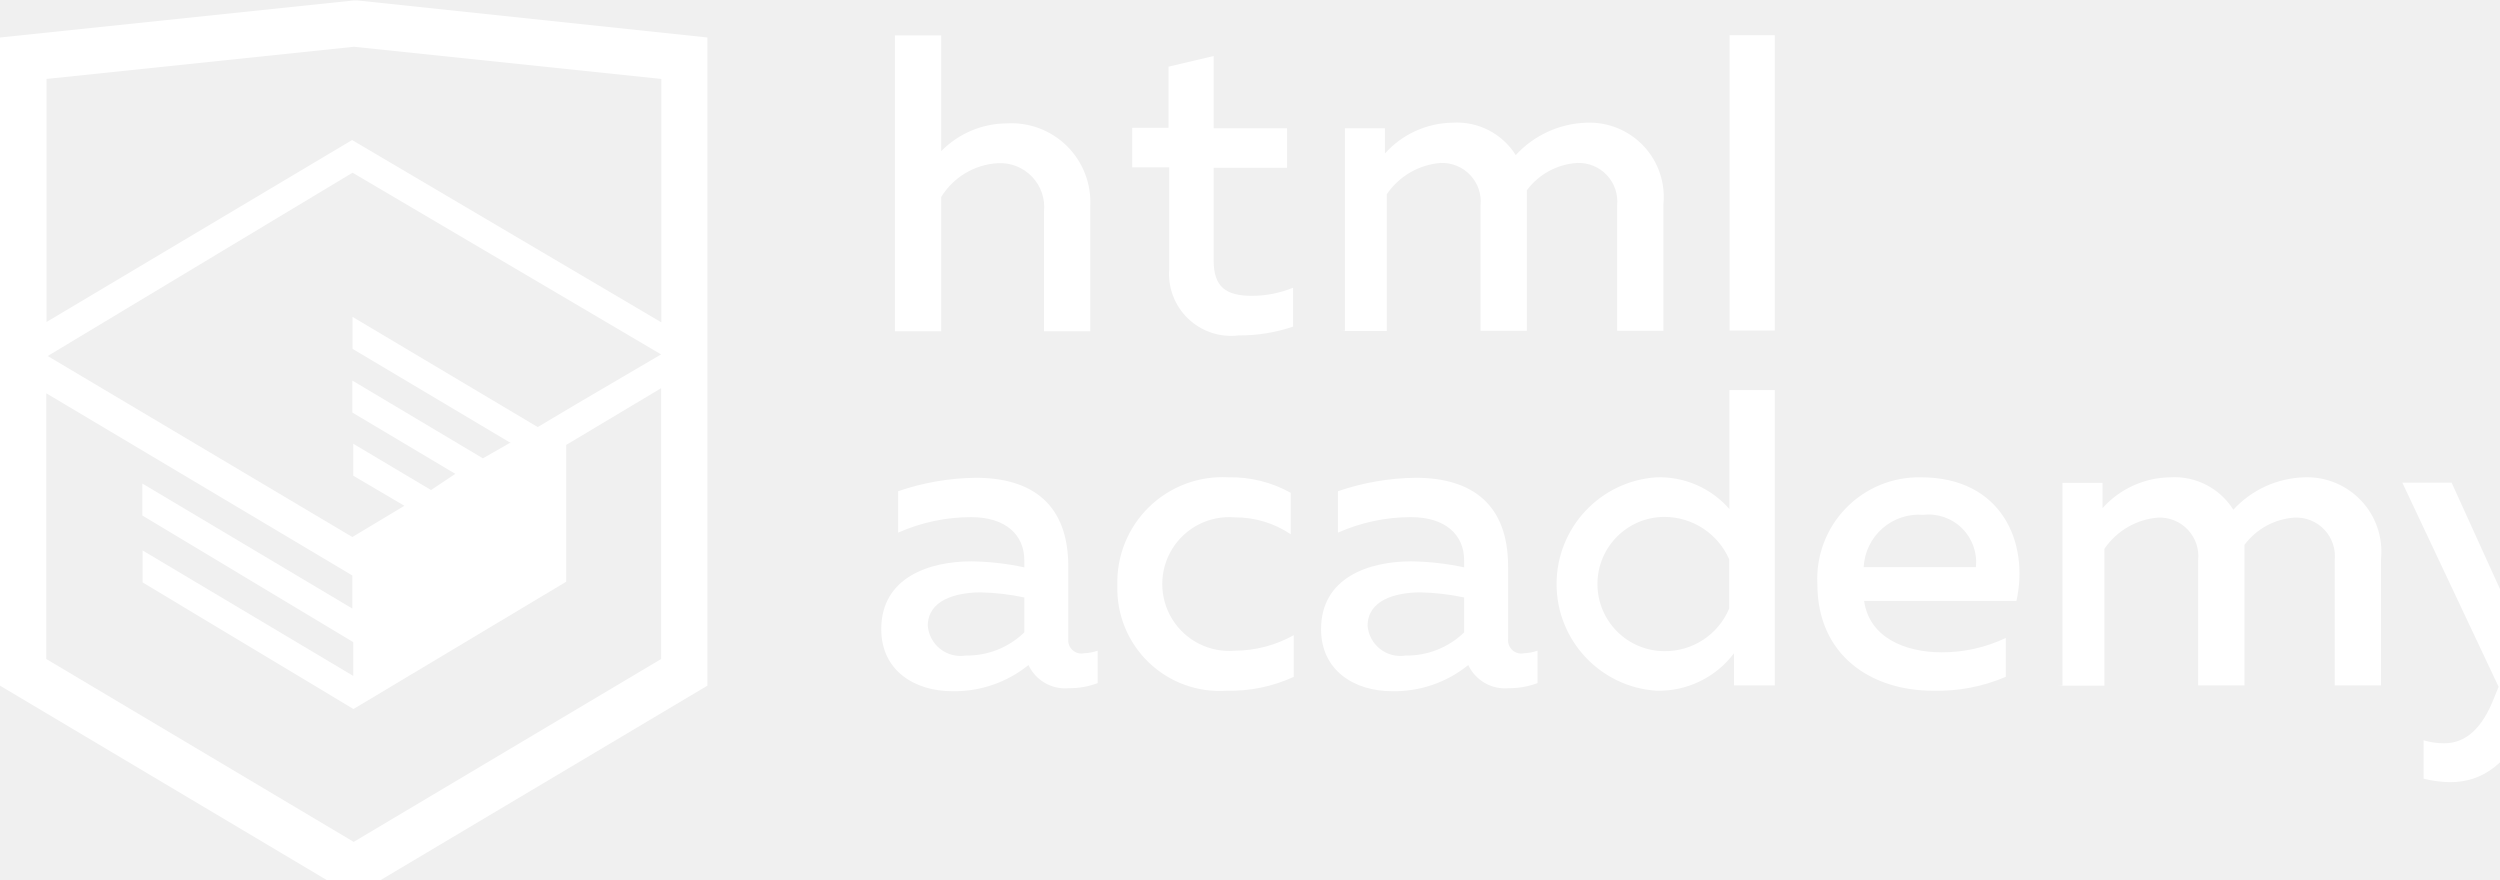
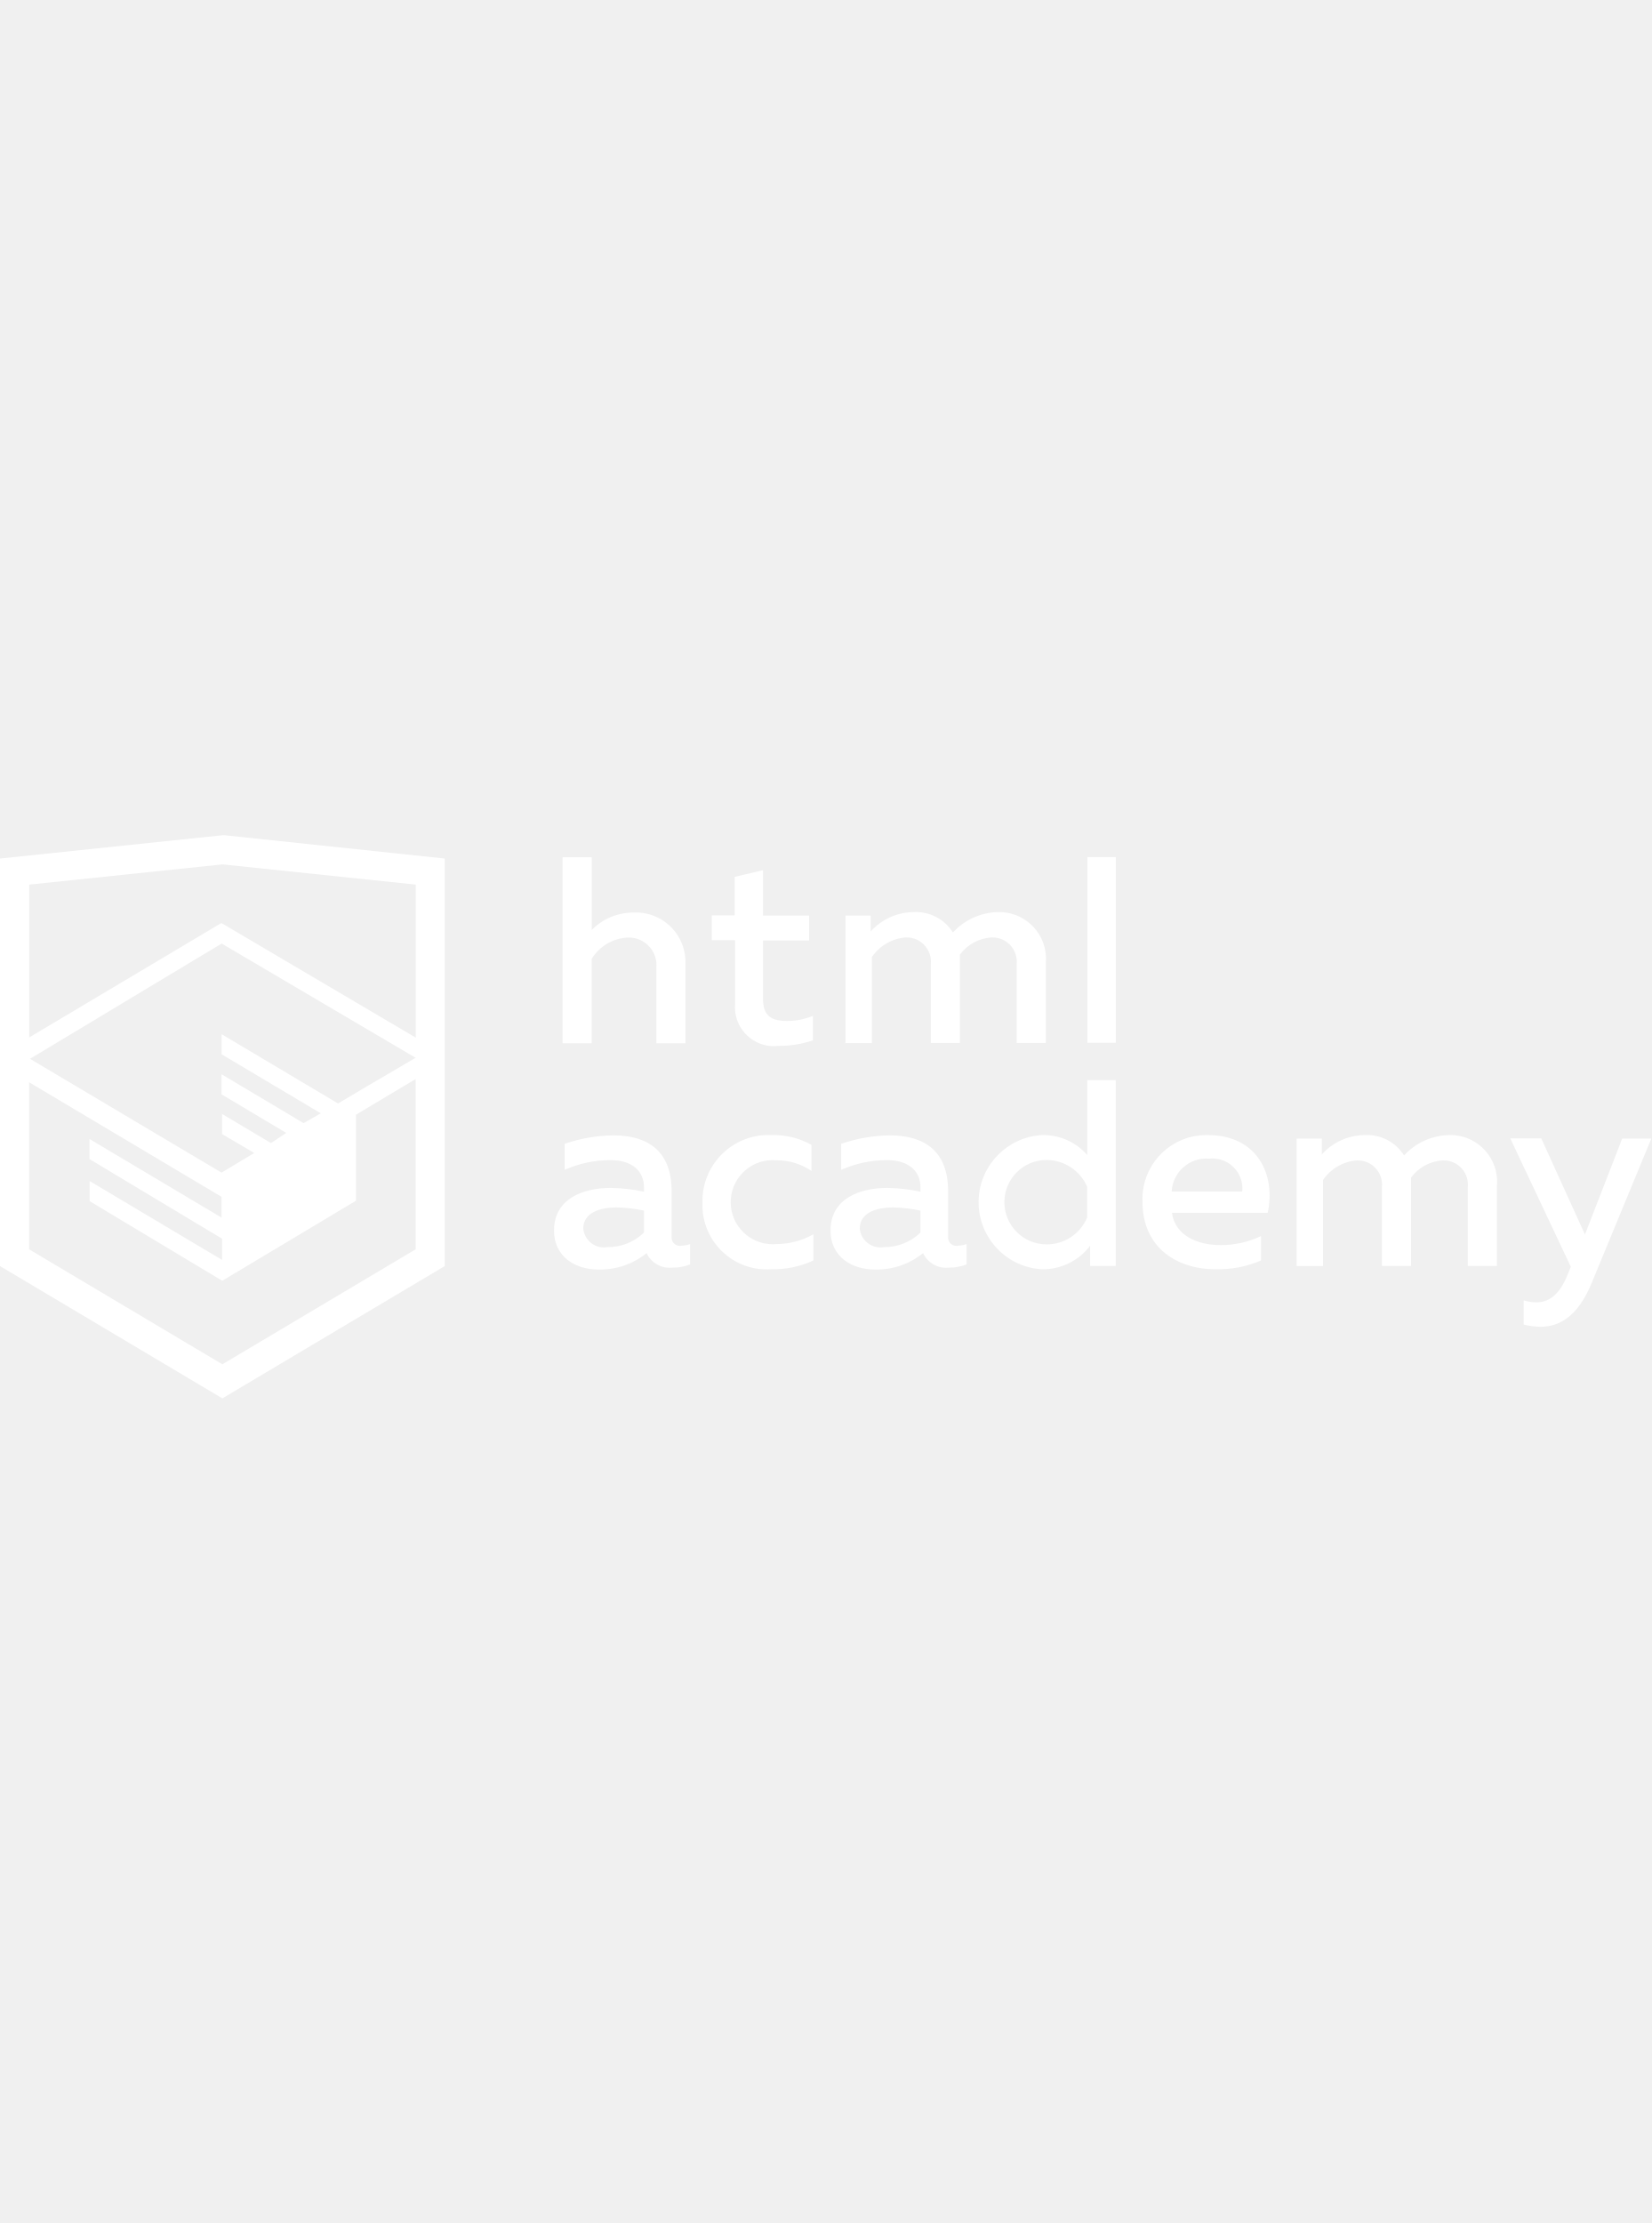
- <svg xmlns="http://www.w3.org/2000/svg" id="Layer_1" data-name="Layer 1" viewBox="0 0 108 38">
-   <path fill="#fff" d="M401.93 351.51a2.07 2.07 0 0 0 .58-.11v1.4a3.41 3.41 0 0 1-1.24.22 1.75 1.75 0 0 1-1.75-1 5.08 5.08 0 0 1-3.3 1.13c-1.59 0-3.06-.87-3.06-2.68 0-2.24 2.08-2.93 3.9-2.93a11.63 11.63 0 0 1 2.28.26v-.31c0-1.09-.8-1.86-2.3-1.86a7.79 7.79 0 0 0-3.15.67v-1.79a10.72 10.72 0 0 1 3.35-.58c2.48 0 4 1.18 4 3.83v3.14a.57.57 0 0 0 .69.61zm-6.76-1.19a1.42 1.42 0 0 0 1.64 1.29 3.56 3.56 0 0 0 2.53-1v-1.51a10.21 10.21 0 0 0-1.9-.22c-1.1.01-2.27.35-2.27 1.45zm12.98-6.41a5.29 5.29 0 0 1 2.7.67v1.79a4.28 4.28 0 0 0-2.42-.73 2.89 2.89 0 1 0 0 5.76 5.26 5.26 0 0 0 2.55-.67v1.8a6.58 6.58 0 0 1-2.9.6 4.42 4.42 0 0 1-4.72-4.54 4.54 4.54 0 0 1 4.79-4.68zm12.78 7.6a2.07 2.07 0 0 0 .58-.11v1.4a3.41 3.41 0 0 1-1.24.22 1.75 1.75 0 0 1-1.75-1 5.08 5.08 0 0 1-3.3 1.13c-1.59 0-3.06-.87-3.06-2.68 0-2.24 2.08-2.93 3.9-2.93a11.63 11.63 0 0 1 2.28.26v-.31c0-1.09-.8-1.86-2.3-1.86a7.79 7.79 0 0 0-3.15.67v-1.79a10.72 10.72 0 0 1 3.35-.58c2.48 0 4 1.18 4 3.83v3.14a.57.57 0 0 0 .69.61zm-6.76-1.19a1.42 1.42 0 0 0 1.64 1.29 3.56 3.56 0 0 0 2.53-1v-1.51a10.21 10.21 0 0 0-1.9-.22c-1.11.01-2.27.35-2.27 1.45zm17.59-10.18v12.76H430v-1.39a4.07 4.07 0 0 1-3.35 1.62 4.62 4.62 0 0 1 0-9.22 4 4 0 0 1 3.15 1.37v-5.14h2zm-4.76 5.48a2.9 2.9 0 0 0 0 5.8 3 3 0 0 0 2.79-1.84v-2.13a3.06 3.06 0 0 0-2.79-1.83zm11.08-1.71c3.48 0 4.68 2.81 4.12 5.34h-6.58c.22 1.57 1.75 2.22 3.35 2.22a6.41 6.41 0 0 0 2.77-.62v1.68a7.5 7.5 0 0 1-3.14.6c-2.68 0-5-1.53-5-4.61a4.39 4.39 0 0 1 4.48-4.61zm.09 1.62a2.39 2.39 0 0 0-2.57 2.26h4.85a2.06 2.06 0 0 0-2.28-2.26zm6.02 7.37v-8.75h1.73v1.09a4 4 0 0 1 2.92-1.33 3 3 0 0 1 2.73 1.4 4.33 4.33 0 0 1 3.06-1.4 3.21 3.21 0 0 1 3.32 3.52v5.47h-2v-5.41a1.67 1.67 0 0 0-1.73-1.84 2.94 2.94 0 0 0-2.17 1.18v6.07h-2v-5.41a1.67 1.67 0 0 0-1.73-1.84A3.11 3.11 0 0 0 446 347v5.91h-2zm22.37-8.75h2l-4.1 9.93c-.95 2.28-2.19 3-3.52 3a5 5 0 0 1-1.15-.15v-1.66a3 3 0 0 0 .89.13c.95 0 1.66-.67 2.17-2l.18-.44-4.16-8.82H461l3 6.6zm-70.81-19.33v5a4 4 0 0 1 2.83-1.2 3.41 3.41 0 0 1 3.61 3.57v5.41h-2v-5.16a1.9 1.9 0 0 0-2-2.1 3.08 3.08 0 0 0-2.44 1.46v5.8h-2v-12.78h2zm11.77.89v3.12h3.17v1.71h-3.17v4c0 1.15.53 1.53 1.66 1.53a4.71 4.71 0 0 0 1.77-.35v1.68a7.14 7.14 0 0 1-2.35.38 2.68 2.68 0 0 1-3-2.88v-4.38H404v-1.71h1.57v-2.64zm5.67 11.87v-8.75h1.73v1.09a4 4 0 0 1 2.92-1.33 3 3 0 0 1 2.73 1.4 4.33 4.33 0 0 1 3.06-1.4 3.21 3.21 0 0 1 3.32 3.52v5.47h-2v-5.41a1.67 1.67 0 0 0-1.73-1.84 2.94 2.94 0 0 0-2.17 1.18v6.07h-2v-5.41a1.67 1.67 0 0 0-1.73-1.84 3.11 3.11 0 0 0-2.32 1.35v5.91h-2z" transform="translate(-355.09 -323.29)" />
-   <path fill="#fff" d="M74.72 1.52h1.95v12.76h-1.95z" />
-   <path fill="#fff" d="M370.53 323.31h-.16l-15.28 1.6v28l15.28 9.09 15.28-9.09v-28zm13.12 28.45l-13.28 7.9-13.28-7.9v-11.48l13.22 7.87v1.43l-9.07-5.4v1.38l9.11 5.47v1.46l-9.1-5.42v1.38l9.11 5.47 9.19-5.5v-5.91l4.1-2.45v11.67zm0-13.16l-3.65 2.14-1.68 1-8-4.76v1.38l6.84 4.07h-.06l-.15.09-1 .57-5.64-3.36v1.38l4.45 2.65-1.05.7-3.36-2v1.38l2.21 1.3-2.25 1.35-13.16-7.82 13.17-7.92zm0-1.39l-13.35-7.87-13.2 7.86v-10.5l13.28-1.39 13.28 1.39v10.51z" transform="translate(-355.09 -323.29)" />
+ <svg xmlns="http://www.w3.org/2000/svg" version="1.1" id="Layer_1" x="0px" y="0px" width="625.43px" height="841.89px" viewBox="0 0 625.43 841.89" enable-background="new 0 0 625.43 841.89" xml:space="preserve">
+   <path fill="#FFFFFF" d="M258.175,471.764c1.089-0.048,2.166-0.252,3.197-0.606v7.717c-2.183,0.825-4.501,1.236-6.835,1.213  c-4.057,0.385-7.918-1.822-9.646-5.512c-5.138,4.158-11.581,6.364-18.189,6.228c-8.764,0-16.866-4.795-16.866-14.772  c0-12.346,11.465-16.15,21.496-16.15c4.226,0.062,8.435,0.542,12.567,1.433v-1.709c0-6.008-4.409-10.252-12.677-10.252  c-5.981,0.008-11.895,1.266-17.362,3.693v-9.866c5.946-2.041,12.179-3.12,18.465-3.197c13.669,0,22.047,6.504,22.047,21.11v17.307  c-0.162,1.727,1.107,3.26,2.834,3.422C257.53,471.855,257.857,471.835,258.175,471.764L258.175,471.764z M220.915,465.205  c0.341,4.309,4.111,7.526,8.421,7.184c0.207-0.016,0.414-0.041,0.619-0.074c5.195,0.081,10.21-1.901,13.945-5.512v-8.323  c-3.445-0.731-6.951-1.137-10.472-1.213c-6.063,0.055-12.512,1.929-12.512,7.992L220.915,465.205z M292.459,429.874  c5.201-0.119,10.34,1.156,14.882,3.693v9.866c-3.94-2.654-8.589-4.056-13.339-4.024c-8.767-0.731-16.467,5.784-17.198,14.551  c-0.731,8.767,5.783,16.467,14.55,17.198c0.881,0.073,1.767,0.073,2.647,0c4.923-0.018,9.76-1.289,14.055-3.693v9.921  c-5.008,2.303-10.474,3.434-15.984,3.307c-13.424,0.919-25.051-9.218-25.97-22.641c-0.054-0.793-0.07-1.588-0.046-2.383  c-0.448-13.813,10.387-25.373,24.2-25.821C290.991,429.825,291.726,429.833,292.459,429.874z M362.9,471.764  c1.089-0.048,2.166-0.252,3.197-0.606v7.717c-2.183,0.825-4.501,1.236-6.835,1.213c-4.057,0.385-7.918-1.822-9.646-5.512  c-5.138,4.158-11.581,6.364-18.189,6.228c-8.764,0-16.866-4.795-16.866-14.772c0-12.346,11.465-16.15,21.496-16.15  c4.226,0.062,8.435,0.542,12.567,1.433v-1.709c0-6.008-4.409-10.252-12.677-10.252c-5.981,0.008-11.895,1.266-17.362,3.693v-9.866  c5.946-2.041,12.179-3.12,18.465-3.197c13.669,0,22.047,6.504,22.047,21.11v17.307c-0.162,1.727,1.107,3.26,2.834,3.422  C362.256,471.855,362.583,471.835,362.9,471.764L362.9,471.764z M325.64,465.205c0.341,4.309,4.111,7.526,8.421,7.184  c0.207-0.016,0.414-0.041,0.619-0.074c5.195,0.081,10.21-1.901,13.945-5.512v-8.323c-3.445-0.731-6.951-1.137-10.473-1.213  c-6.118,0.055-12.512,1.929-12.512,7.992L325.64,465.205z M422.594,409.095v70.331h-9.701v-7.662  c-4.354,5.78-11.23,9.105-18.465,8.929c-14.033-0.925-24.66-13.051-23.735-27.084c0.84-12.744,10.991-22.895,23.735-23.735  c6.629-0.223,13.005,2.551,17.362,7.551v-28.331h11.024L422.594,409.095z M396.357,439.3c-8.828,0.018-15.97,7.19-15.951,16.017  c0.018,8.802,7.149,15.933,15.951,15.951c6.709,0.052,12.784-3.955,15.378-10.142v-11.74  C409.054,443.279,403.027,439.325,396.357,439.3z M457.428,429.874c19.181,0,25.795,15.488,22.709,29.433h-36.268  c1.213,8.654,9.646,12.236,18.465,12.236c5.281,0.016,10.498-1.152,15.268-3.417v9.26c-5.464,2.333-11.368,3.461-17.307,3.307  c-14.772,0-27.559-8.433-27.559-25.41c-0.673-13.347,9.601-24.712,22.948-25.385C456.265,429.87,456.847,429.862,457.428,429.874  L457.428,429.874z M457.924,438.804c-7.254-0.558-13.587,4.871-14.144,12.125c-0.009,0.111-0.016,0.221-0.021,0.332h26.733  c0.648-6.237-3.882-11.819-10.119-12.468C459.558,438.708,458.738,438.712,457.924,438.804z M491.106,479.426v-48.229h9.536v6.008  c4.107-4.583,9.942-7.24,16.095-7.331c6.051-0.381,11.826,2.58,15.047,7.717c4.352-4.741,10.434-7.523,16.866-7.717  c9.764-0.381,17.989,7.225,18.37,16.989c0.031,0.805,0.008,1.611-0.07,2.412v30.15h-11.024v-29.819  c0.522-5.057-3.155-9.579-8.211-10.101c-0.44-0.045-0.882-0.059-1.324-0.041c-4.749,0.307-9.122,2.685-11.961,6.504v33.457h-11.024  v-29.819c0.522-5.057-3.155-9.579-8.211-10.101c-0.44-0.045-0.882-0.059-1.324-0.041c-5.168,0.418-9.87,3.154-12.787,7.441v32.575  h-11.024L491.106,479.426z M614.406,431.197h11.024l-22.599,54.733c-5.236,12.567-12.071,16.536-19.402,16.536  c-2.138-0.029-4.265-0.306-6.339-0.827v-9.15c1.59,0.484,3.244,0.726,4.906,0.717c5.236,0,9.15-3.693,11.961-11.024l0.992-2.425  l-22.929-48.615h11.74l16.536,36.378L614.406,431.197z M224.112,324.653v27.559c4.111-4.194,9.725-6.575,15.598-6.614  c10.362-0.621,19.265,7.275,19.886,17.637c0.041,0.679,0.045,1.36,0.011,2.04v29.819h-11.024v-28.441  c0.619-5.751-3.542-10.914-9.292-11.533c-0.575-0.062-1.154-0.076-1.732-0.042c-5.527,0.329-10.546,3.332-13.449,8.047v31.969  h-11.024v-70.441L224.112,324.653L224.112,324.653z M288.986,329.559v17.197h17.473v9.425h-17.473v22.047  c0,6.339,2.921,8.433,9.15,8.433c3.346-0.008,6.659-0.663,9.756-1.929v9.26c-4.17,1.418-8.549,2.126-12.953,2.095  c-8.097,1.002-15.472-4.75-16.474-12.846c-0.124-1.005-0.145-2.019-0.062-3.028v-24.142h-8.818v-9.425h8.654v-14.551  L288.986,329.559z M320.238,394.984v-48.229h9.536v6.008c4.107-4.582,9.942-7.24,16.095-7.331c6.051-0.381,11.826,2.58,15.047,7.717  c4.352-4.741,10.434-7.523,16.866-7.717c9.764-0.381,17.989,7.225,18.37,16.989c0.031,0.805,0.008,1.611-0.07,2.412v30.15h-11.024  v-29.819c0.522-5.057-3.155-9.579-8.211-10.101c-0.44-0.045-0.882-0.059-1.324-0.041c-4.749,0.307-9.122,2.685-11.961,6.504v33.457  h-11.024v-29.819c0.522-5.057-3.155-9.579-8.211-10.101c-0.44-0.045-0.882-0.059-1.324-0.041c-5.169,0.419-9.87,3.154-12.788,7.441  v32.575h-11.024L320.238,394.984z" />
+   <path fill="#FFFFFF" d="M411.846,324.598h10.748v70.331h-10.748V324.598z" />
+   <path fill="#FFFFFF" d="M85.103,316.33h-0.882L0,325.149v154.332l84.221,50.103l84.221-50.103V325.149L85.103,316.33z   M157.418,473.142l-73.197,43.544l-73.197-43.544v-63.276l72.867,43.378v7.882l-49.993-29.764v7.606l50.213,30.15v8.047  l-50.158-29.874v7.606l50.213,30.15l50.654-30.315v-32.575l22.599-13.504v64.323L157.418,473.142z M157.418,400.606L137.3,412.402  l-9.26,5.512l-44.095-26.236v7.606l37.701,22.433h-0.331l-0.827,0.496l-5.512,3.142l-31.087-18.52v7.606l24.528,14.606l-5.787,3.858  l-18.52-11.024v7.606l12.181,7.165l-12.402,7.441l-72.536-43.103l72.591-43.654L157.418,400.606z M157.418,392.945l-73.583-43.378  L11.079,392.89v-57.874l73.197-7.662l73.197,7.662v57.93H157.418z" />
</svg>
